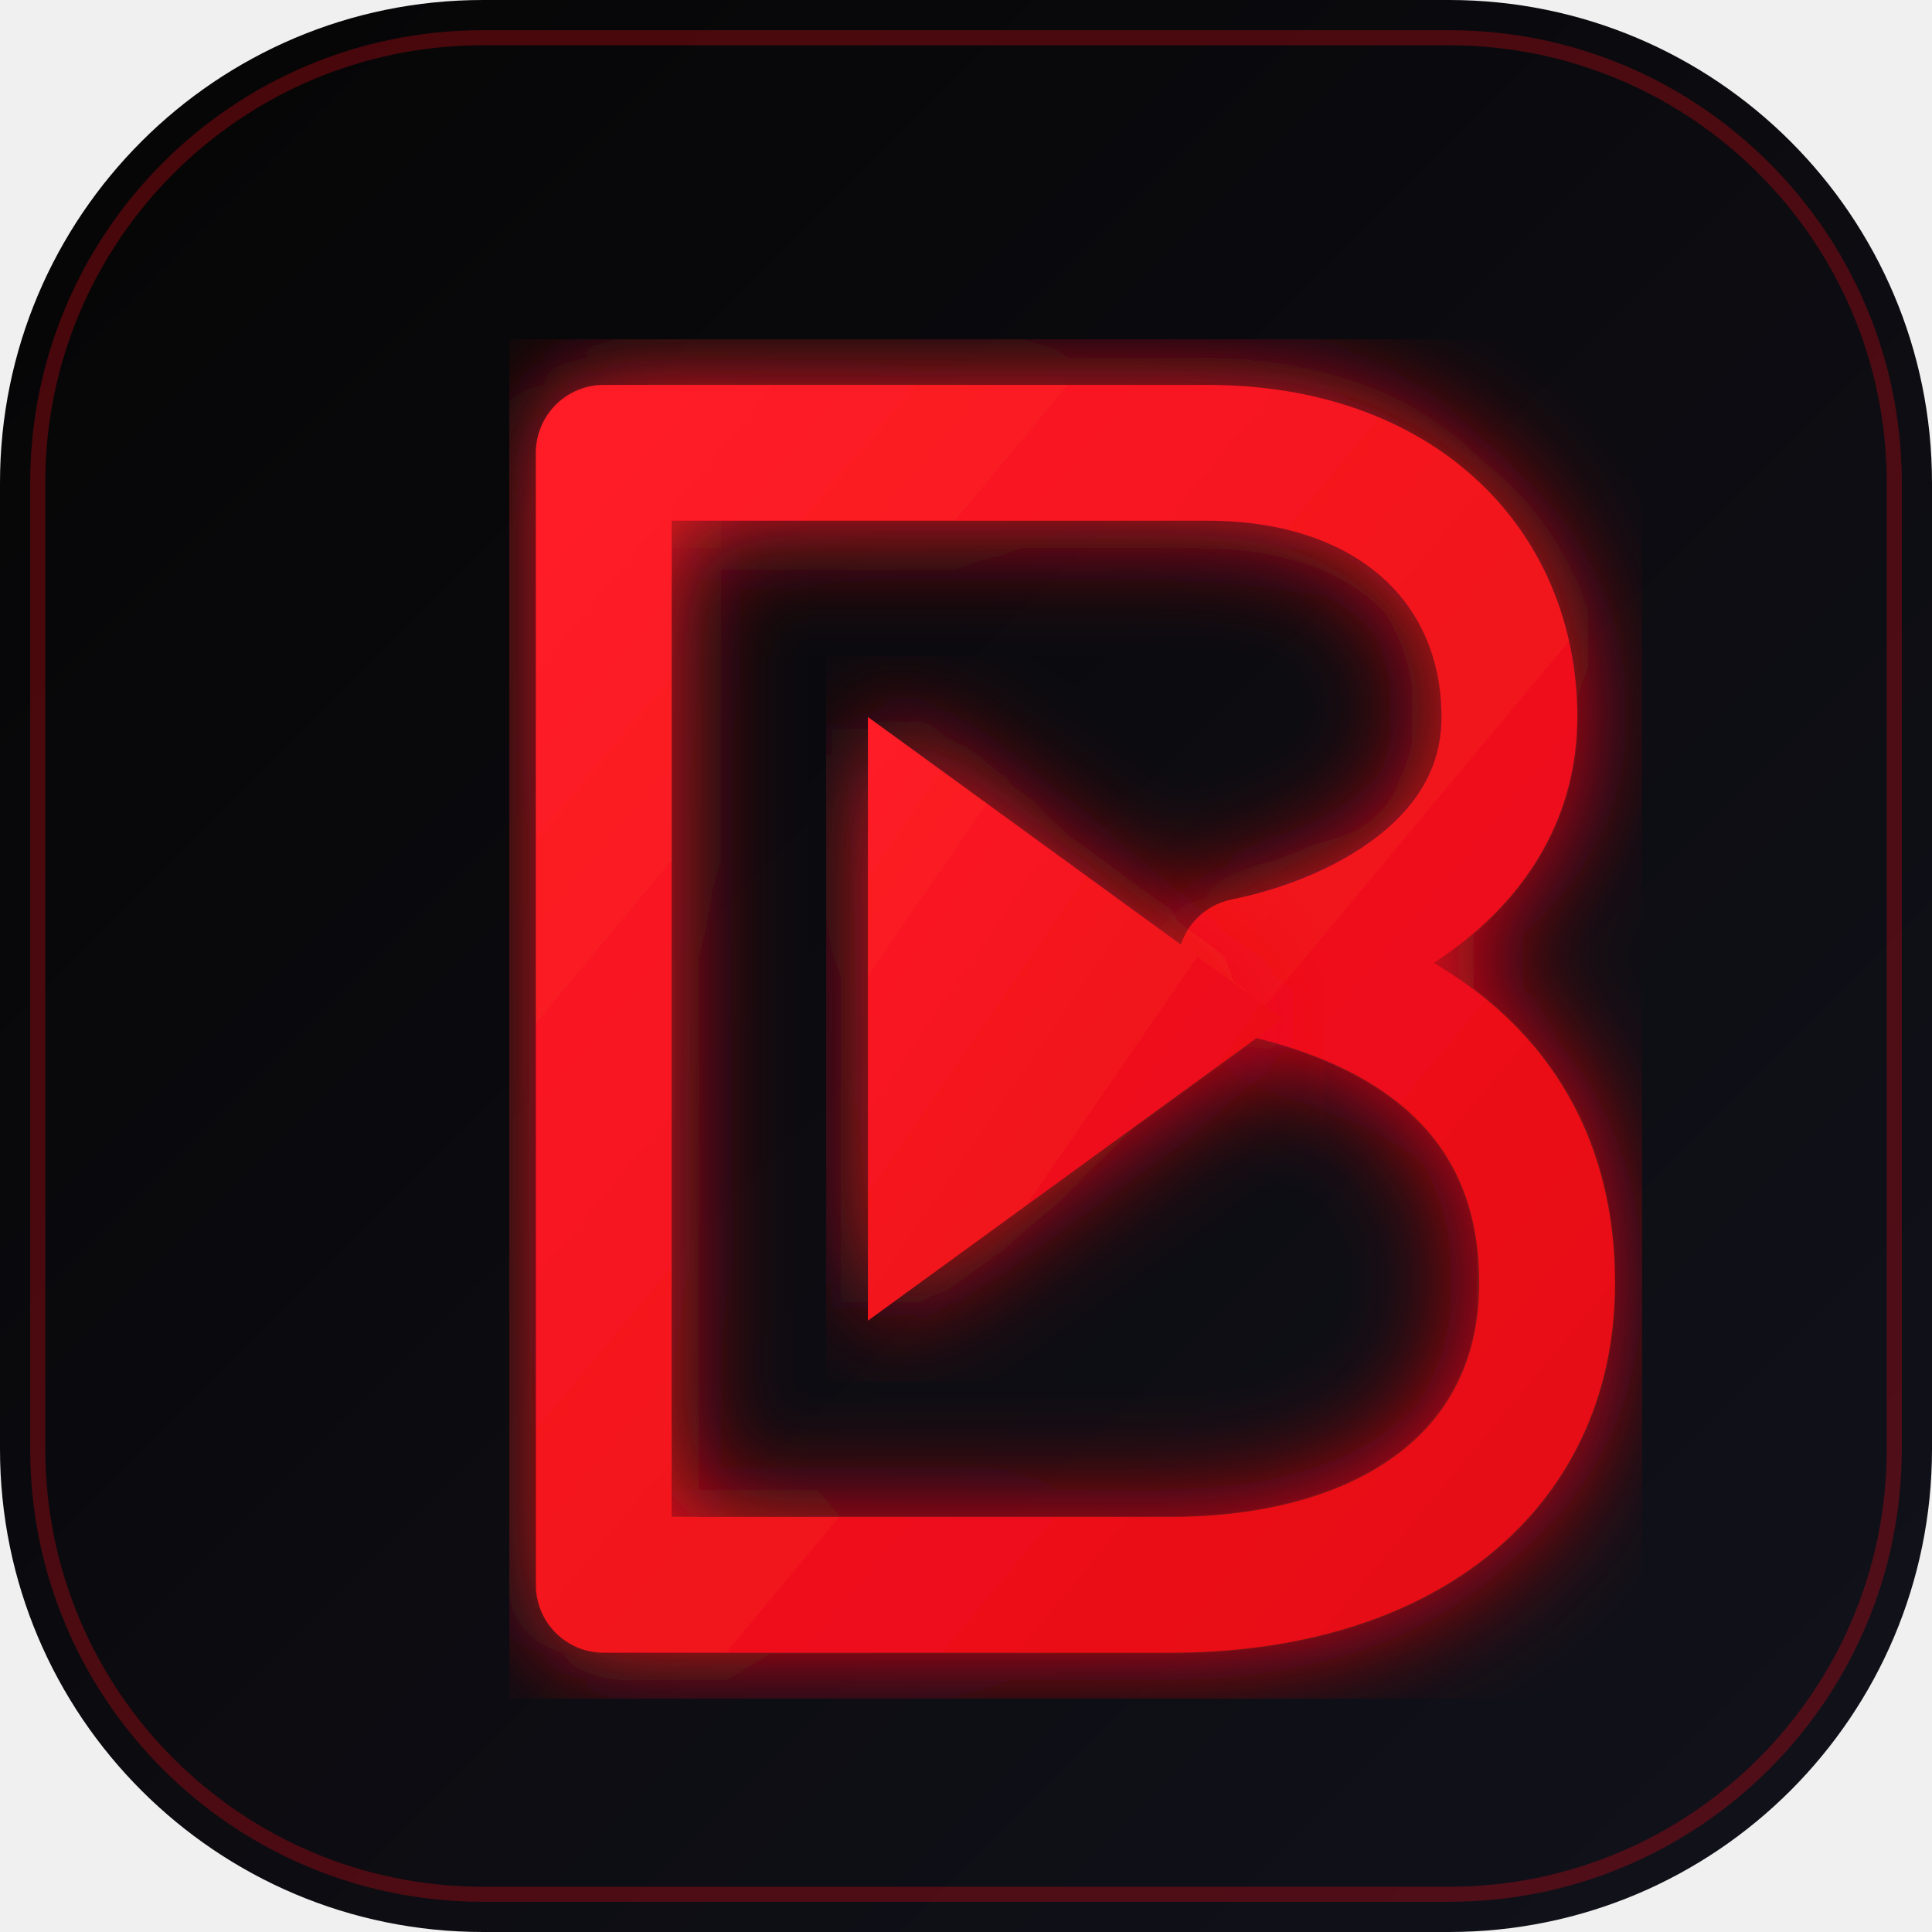
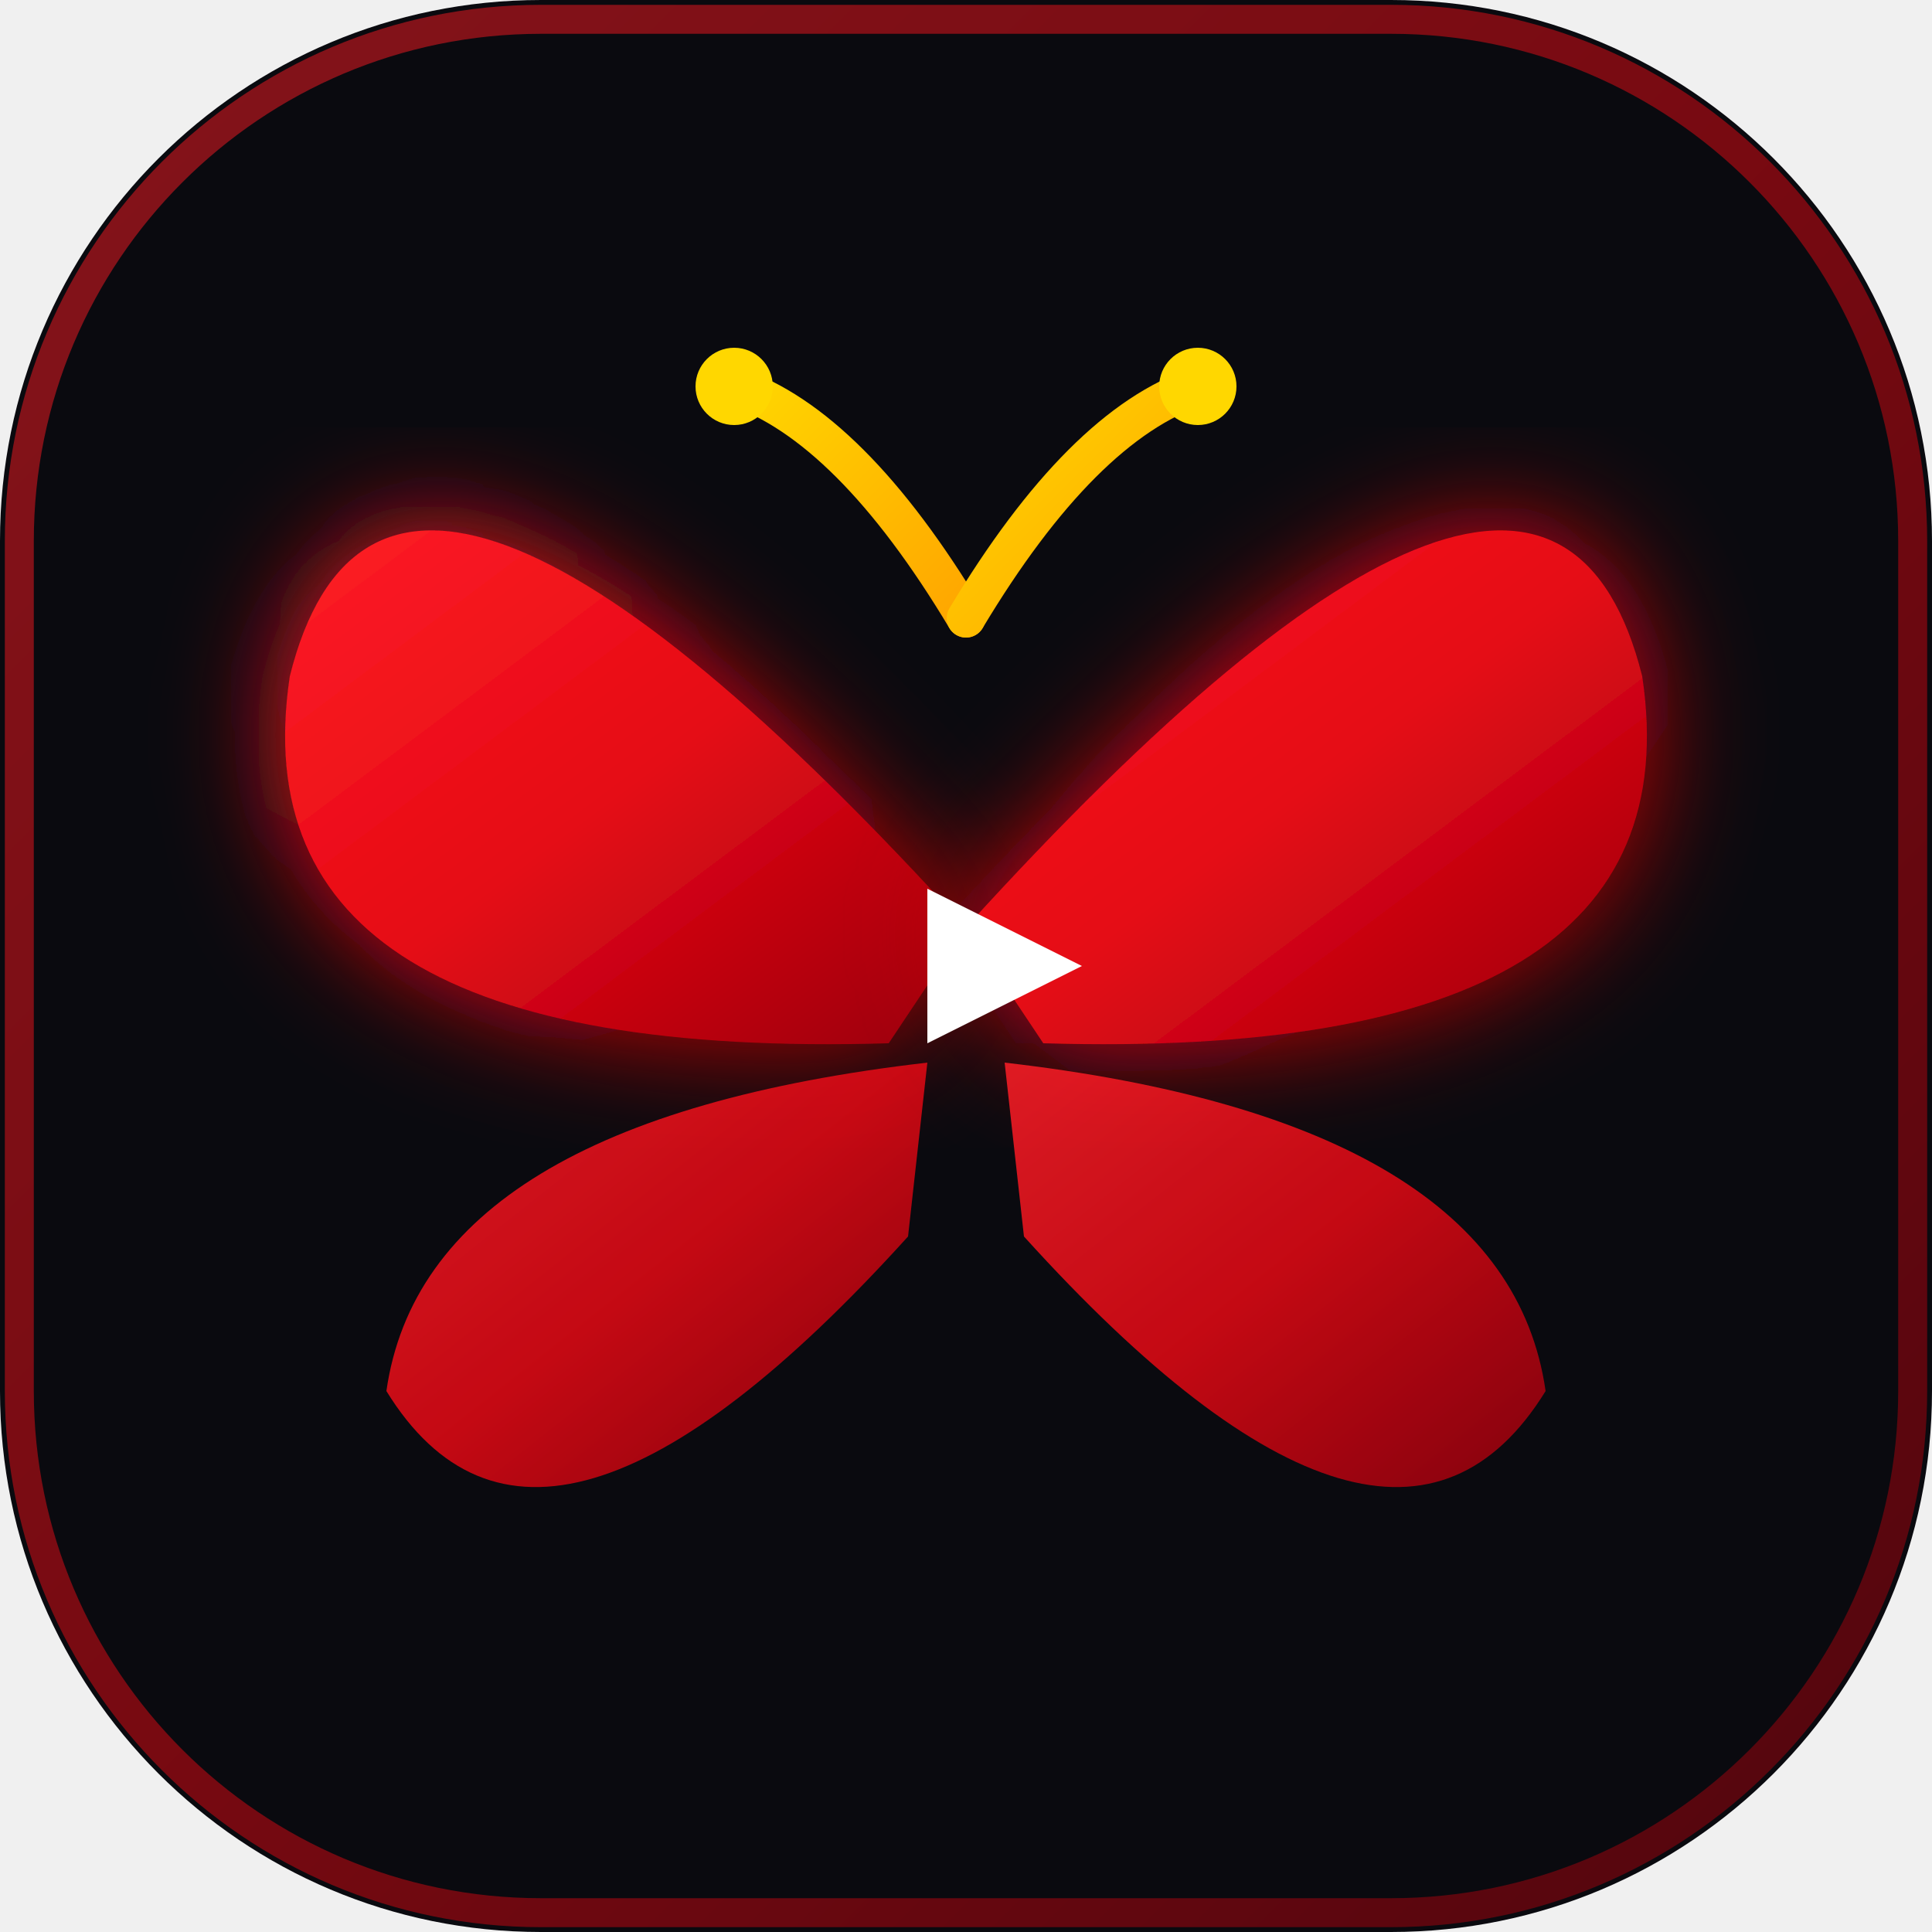
- <svg xmlns="http://www.w3.org/2000/svg" viewBox="0 0 512 512" width="100%" height="100%">
+ <svg xmlns="http://www.w3.org/2000/svg" viewBox="0 0 100 100" fill="none">
  <defs>
-     <linearGradient id="bg" x1="0%" y1="0%" x2="100%" y2="100%">
-       <stop offset="0%" stop-color="#050505" />
-       <stop offset="100%" stop-color="#12121C" />
+     <linearGradient id="butterflyGrad" x1="0%" y1="0%" x2="100%" y2="100%">
+       <stop offset="0%" stop-color="#FF1E27" />
+       <stop offset="50%" stop-color="#E50914" />
+       <stop offset="100%" stop-color="#99000D" />
    </linearGradient>
-     <linearGradient id="redGrad" x1="0%" y1="0%" x2="100%" y2="100%">
-       <stop offset="0%" stop-color="#FF1E27" />
-       <stop offset="100%" stop-color="#E50914" />
+     <linearGradient id="goldGlow" x1="0%" y1="0%" x2="100%" y2="100%">
+       <stop offset="0%" stop-color="#FFD700" />
+       <stop offset="100%" stop-color="#FFA500" />
    </linearGradient>
-     <filter id="glow">
-       <feGaussianBlur stdDeviation="15" result="coloredBlur" />
-       <feMerge>
-         <feMergeNode in="coloredBlur" />
-         <feMergeNode in="SourceGraphic" />
-       </feMerge>
+     <filter id="glow" x="-20%" y="-20%" width="140%" height="140%">
+       <feGaussianBlur stdDeviation="3" result="blur" />
+       <feComposite in="SourceGraphic" in2="blur" operator="over" />
    </filter>
  </defs>
-   <rect width="512" height="512" rx="128" fill="url(#bg)" />
-   <rect width="492" height="492" x="10" y="10" rx="118" fill="none" stroke="#E50914" stroke-width="4" opacity="0.3" />
-   <path d="M 160 120 L 320 120 C 370 120, 400 150, 400 190 C 400 230, 360 250, 330 256 C 375 265, 410 290, 410 340 C 410 390, 370 420, 310 420 L 160 420 Z" fill="none" stroke="url(#redGrad)" stroke-width="36" stroke-linejoin="round" filter="url(#glow)" />
-   <polygon points="230,190 230,350 340,270" fill="url(#redGrad)" filter="url(#glow)" />
+   <rect width="100" height="100" rx="28" fill="#0A0A0F" />
+   <rect width="98" height="98" x="1" y="1" rx="27" fill="none" stroke="url(#butterflyGrad)" stroke-width="1.5" stroke-opacity="0.5" />
+   <path d="M 50 48 Q 20 15 15 35 Q 12 55 46 54 Z" fill="url(#butterflyGrad)" filter="url(#glow)" />
+   <path d="M 48 55 Q 22 58 20 72 Q 28 85 47 64 Z" fill="url(#butterflyGrad)" opacity="0.85" />
+   <path d="M 50 48 Q 80 15 85 35 Q 88 55 54 54 Z" fill="url(#butterflyGrad)" filter="url(#glow)" />
+   <path d="M 52 55 Q 78 58 80 72 Q 72 85 53 64 Z" fill="url(#butterflyGrad)" opacity="0.85" />
+   <path d="M 50 32 L 50 70" stroke="url(#goldGlow)" stroke-width="4" stroke-linecap="round" />
+   <path d="M 50 32 Q 44 22 38 20" stroke="url(#goldGlow)" stroke-width="2" stroke-linecap="round" fill="none" />
+   <path d="M 50 32 Q 56 22 62 20" stroke="url(#goldGlow)" stroke-width="2" stroke-linecap="round" fill="none" />
+   <circle cx="38" cy="20" r="2" fill="#FFD700" />
+   <circle cx="62" cy="20" r="2" fill="#FFD700" />
+   <polygon points="48,46 56,50 48,54" fill="#FFFFFF" />
</svg>
